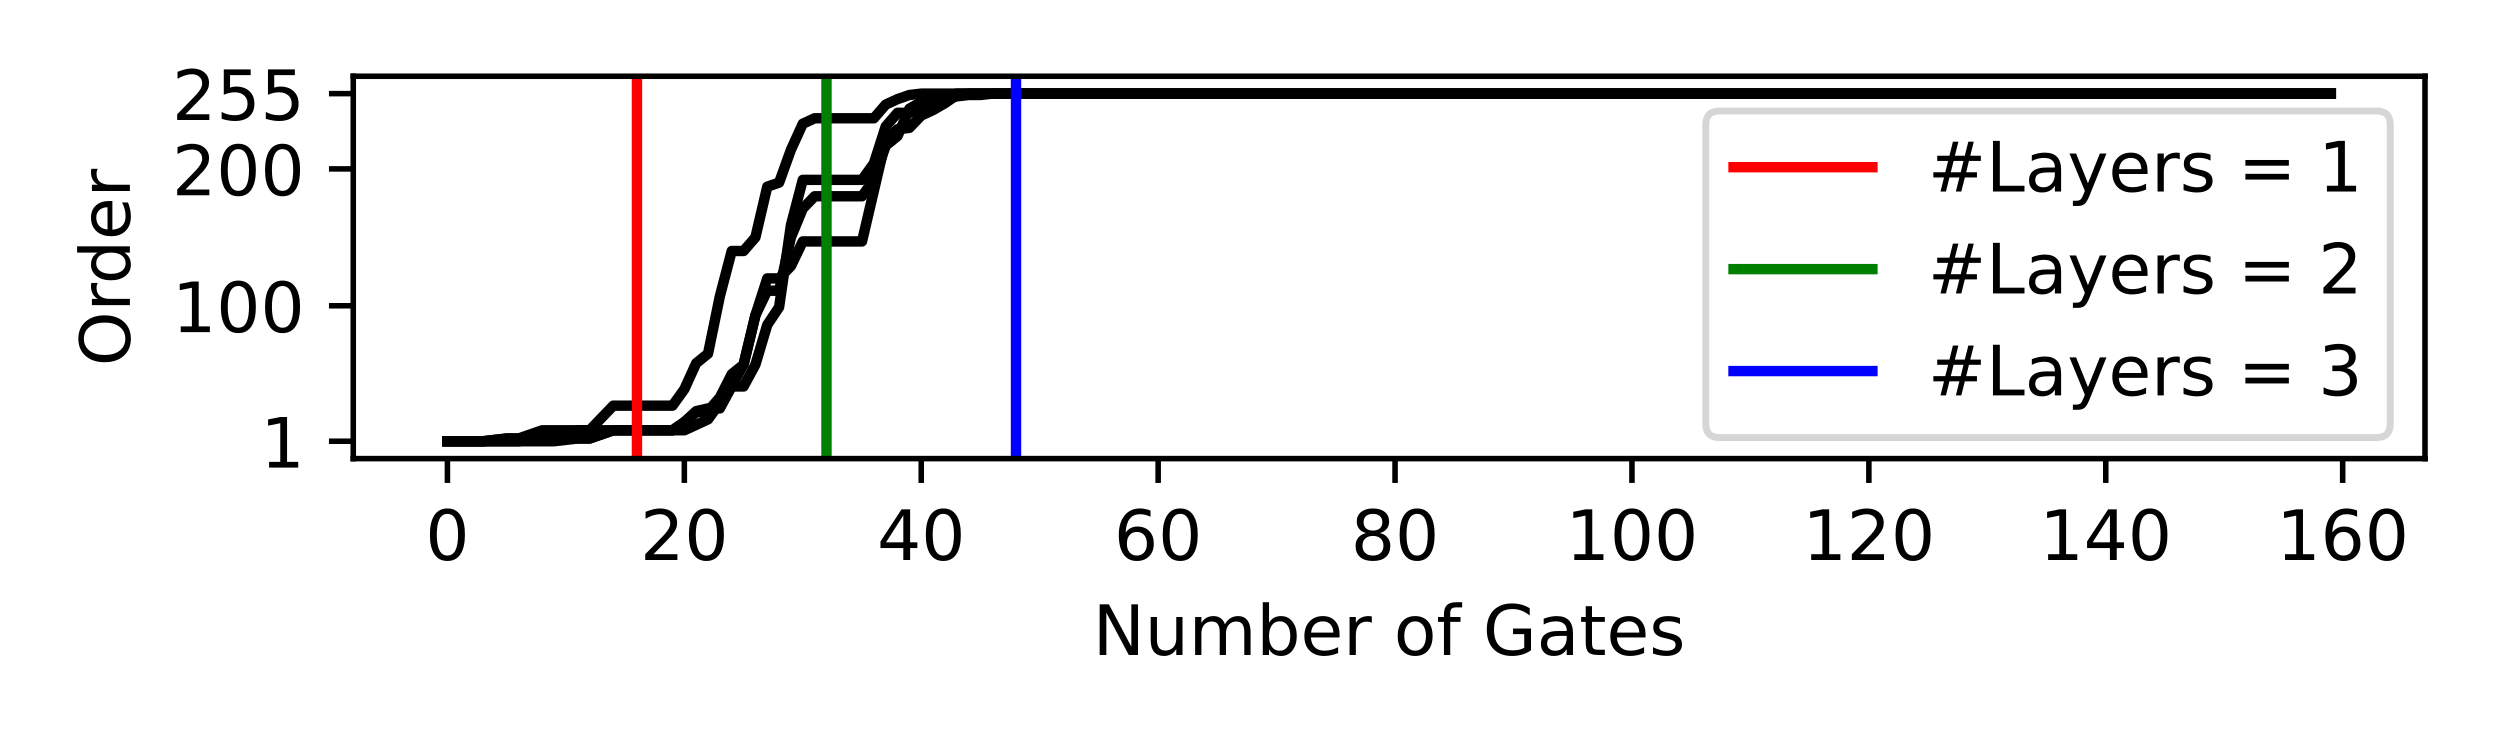
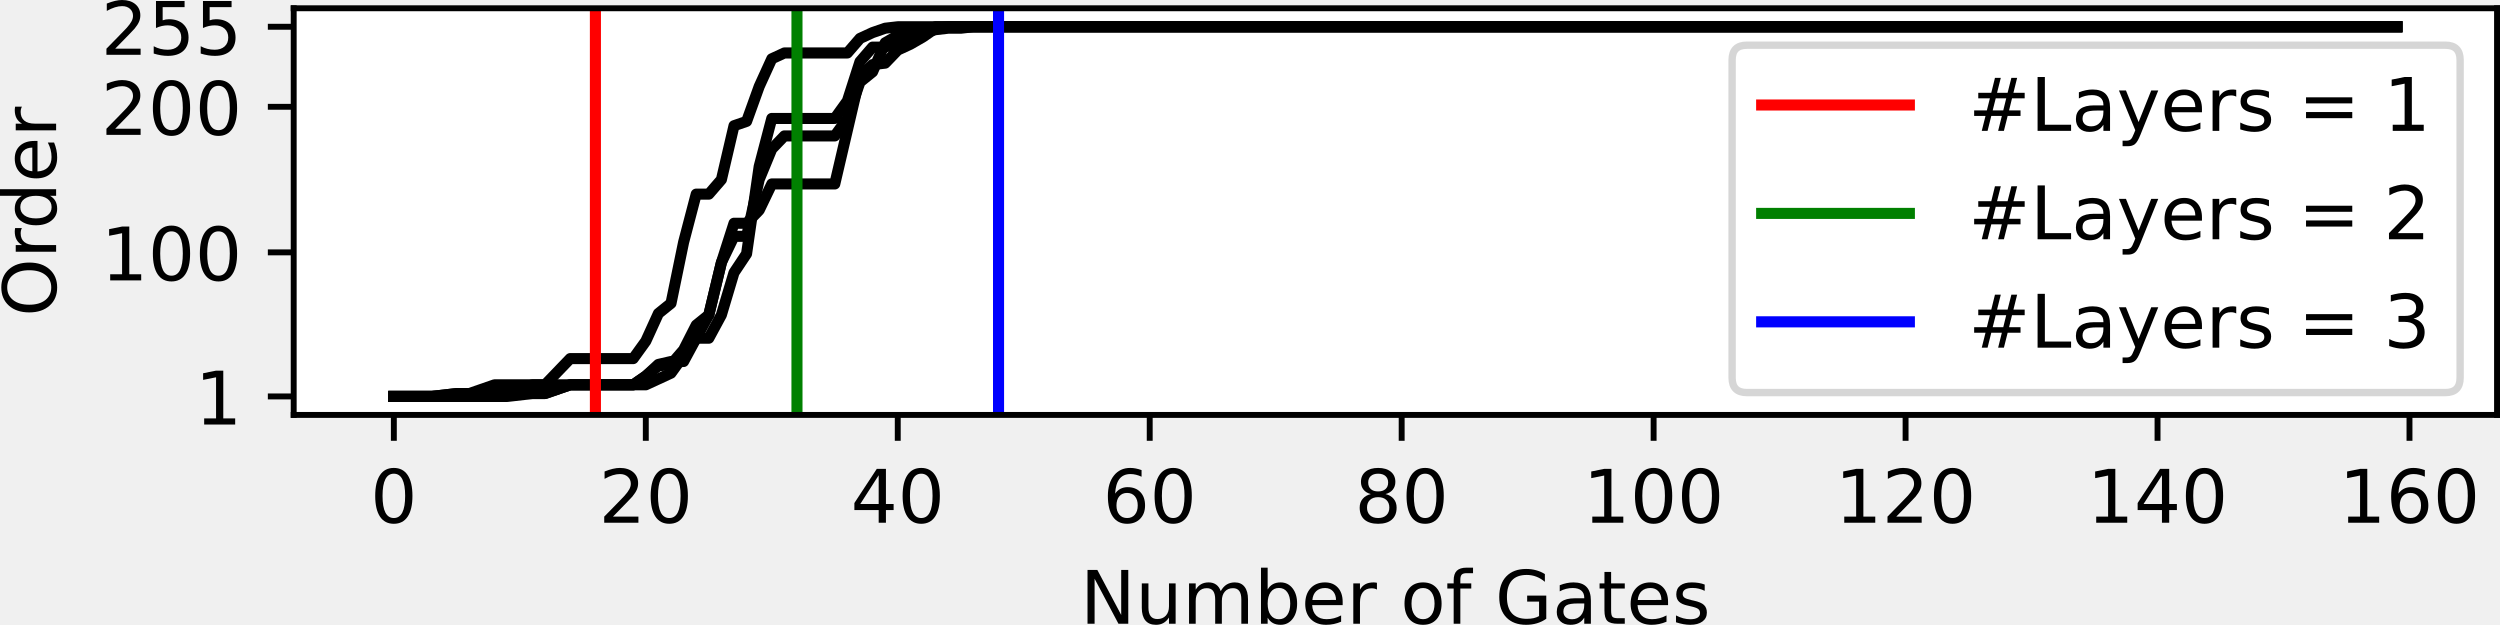
- <svg xmlns="http://www.w3.org/2000/svg" xmlns:xlink="http://www.w3.org/1999/xlink" width="360pt" height="108pt" viewBox="0 0 360 108" version="1.1">
-   <defs>
-     <style type="text/css">*{stroke-linejoin: round; stroke-linecap: butt}</style>
+ <svg xmlns="http://www.w3.org/2000/svg" xmlns:xlink="http://www.w3.org/1999/xlink" width="338.496pt" height="84.599pt" viewBox="0 0 338.496 84.599" version="1.1" id="svg109">
+   <defs id="defs1">
+     <style type="text/css" id="style1">*{stroke-linejoin: round; stroke-linecap: butt}</style>
  </defs>
-   <g id="figure_1">
-     <g id="patch_1">
-       <path d="M 0 108  L 360 108  L 360 0  L 0 0  z " style="fill: #ffffff" />
-     </g>
+   <g id="figure_1" transform="translate(-11.10437,-9.860071)">
    <g id="axes_1">
      <g id="patch_2">
-         <path d="M 50.87 66.04  L 349.2 66.04  L 349.2 10.98  L 50.87 10.98  z " style="fill: #ffffff" />
+         <path d="M 50.87,66.04 H 349.2 V 10.98 H 50.87 Z" style="fill:#ffffff" id="path2" />
      </g>
      <g id="matplotlib.axis_1">
        <g id="xtick_1">
          <g id="line2d_1">
-             <defs>
-               <path id="mb12a5ae33e" d="M 0 0  L 0 3.5  " style="stroke: #000000; stroke-width: 0.8" />
-             </defs>
-             <g>
-               <use xlink:href="#mb12a5ae33e" x="64.43" y="66.04" style="stroke: #000000; stroke-width: 0.8" />
+             <defs id="defs2">
+               <path id="mb12a5ae33e" d="M 0,0 V 3.5" style="stroke:#000000;stroke-width:0.8" />
+             </defs>
+             <g id="g2">
+               <use xlink:href="#mb12a5ae33e" x="64.43" y="66.04" style="stroke:#000000;stroke-width:0.8" id="use2" />
            </g>
          </g>
          <g id="text_1">
-             <g transform="translate(61.24921 80.63844) scale(0.1 -0.1)">
-               <defs>
-                 <path id="DejaVuSans-30" d="M 2034 4250  Q 1547 4250 1301 3770  Q 1056 3291 1056 2328  Q 1056 1369 1301 889  Q 1547 409 2034 409  Q 2525 409 2770 889  Q 3016 1369 3016 2328  Q 3016 3291 2770 3770  Q 2525 4250 2034 4250  z M 2034 4750  Q 2819 4750 3233 4129  Q 3647 3509 3647 2328  Q 3647 1150 3233 529  Q 2819 -91 2034 -91  Q 1250 -91 836 529  Q 422 1150 422 2328  Q 422 3509 836 4129  Q 1250 4750 2034 4750  z " transform="scale(0.015625)" />
-               </defs>
-               <use xlink:href="#DejaVuSans-30" />
+             <g transform="matrix(0.1,0,0,-0.1,61.24921,80.63844)" id="g3">
+               <defs id="defs3">
+                 <path id="DejaVuSans-30" d="m 2034,4250 q -487,0 -733,-480 -245,-479 -245,-1442 0,-959 245,-1439 246,-480 733,-480 491,0 736,480 246,480 246,1439 0,963 -246,1442 -245,480 -736,480 z m 0,500 q 785,0 1199,-621 414,-620 414,-1801 0,-1178 -414,-1799 -414,-620 -1199,-620 -784,0 -1198,620 -414,621 -414,1799 0,1181 414,1801 414,621 1198,621 z" transform="scale(0.015625)" />
+               </defs>
+               <use xlink:href="#DejaVuSans-30" id="use3" />
            </g>
          </g>
        </g>
        <g id="xtick_2">
          <g id="line2d_2">
-             <g>
-               <use xlink:href="#mb12a5ae33e" x="98.545" y="66.04" style="stroke: #000000; stroke-width: 0.8" />
+             <g id="g4">
+               <use xlink:href="#mb12a5ae33e" x="98.545" y="66.04" style="stroke:#000000;stroke-width:0.8" id="use4" />
            </g>
          </g>
          <g id="text_2">
-             <g transform="translate(92.18231 80.63844) scale(0.1 -0.1)">
-               <defs>
-                 <path id="DejaVuSans-32" d="M 1228 531  L 3431 531  L 3431 0  L 469 0  L 469 531  Q 828 903 1448 1529  Q 2069 2156 2228 2338  Q 2531 2678 2651 2914  Q 2772 3150 2772 3378  Q 2772 3750 2511 3984  Q 2250 4219 1831 4219  Q 1534 4219 1204 4116  Q 875 4013 500 3803  L 500 4441  Q 881 4594 1212 4672  Q 1544 4750 1819 4750  Q 2544 4750 2975 4387  Q 3406 4025 3406 3419  Q 3406 3131 3298 2873  Q 3191 2616 2906 2266  Q 2828 2175 2409 1742  Q 1991 1309 1228 531  z " transform="scale(0.015625)" />
-               </defs>
-               <use xlink:href="#DejaVuSans-32" />
-               <use xlink:href="#DejaVuSans-30" x="63.623" />
+             <g transform="matrix(0.1,0,0,-0.1,92.18231,80.63844)" id="g6">
+               <defs id="defs4">
+                 <path id="DejaVuSans-32" d="M 1228,531 H 3431 V 0 H 469 v 531 q 359,372 979,998 621,627 780,809 303,340 423,576 121,236 121,464 0,372 -261,606 -261,235 -680,235 -297,0 -627,-103 -329,-103 -704,-313 v 638 q 381,153 712,231 332,78 607,78 725,0 1156,-363 431,-362 431,-968 0,-288 -108,-546 -107,-257 -392,-607 -78,-91 -497,-524 Q 1991,1309 1228,531 Z" transform="scale(0.015625)" />
+               </defs>
+               <use xlink:href="#DejaVuSans-32" id="use5" />
+               <use xlink:href="#DejaVuSans-30" x="63.623" id="use6" />
            </g>
          </g>
        </g>
        <g id="xtick_3">
          <g id="line2d_3">
-             <g>
-               <use xlink:href="#mb12a5ae33e" x="132.659" y="66.04" style="stroke: #000000; stroke-width: 0.8" />
+             <g id="g7">
+               <use xlink:href="#mb12a5ae33e" x="132.659" y="66.04" style="stroke:#000000;stroke-width:0.8" id="use7" />
            </g>
          </g>
          <g id="text_3">
-             <g transform="translate(126.2967 80.63844) scale(0.1 -0.1)">
-               <defs>
-                 <path id="DejaVuSans-34" d="M 2419 4116  L 825 1625  L 2419 1625  L 2419 4116  z M 2253 4666  L 3047 4666  L 3047 1625  L 3713 1625  L 3713 1100  L 3047 1100  L 3047 0  L 2419 0  L 2419 1100  L 313 1100  L 313 1709  L 2253 4666  z " transform="scale(0.015625)" />
-               </defs>
-               <use xlink:href="#DejaVuSans-34" />
-               <use xlink:href="#DejaVuSans-30" x="63.623" />
+             <g transform="matrix(0.1,0,0,-0.1,126.2967,80.63844)" id="g9">
+               <defs id="defs7">
+                 <path id="DejaVuSans-34" d="M 2419,4116 825,1625 h 1594 z m -166,550 h 794 V 1625 h 666 V 1100 H 3047 V 0 H 2419 V 1100 H 313 v 609 z" transform="scale(0.015625)" />
+               </defs>
+               <use xlink:href="#DejaVuSans-34" id="use8" />
+               <use xlink:href="#DejaVuSans-30" x="63.623" id="use9" />
            </g>
          </g>
        </g>
        <g id="xtick_4">
          <g id="line2d_4">
-             <g>
-               <use xlink:href="#mb12a5ae33e" x="166.774" y="66.04" style="stroke: #000000; stroke-width: 0.8" />
+             <g id="g10">
+               <use xlink:href="#mb12a5ae33e" x="166.774" y="66.04" style="stroke:#000000;stroke-width:0.8" id="use10" />
            </g>
          </g>
          <g id="text_4">
-             <g transform="translate(160.411 80.63844) scale(0.1 -0.1)">
-               <defs>
-                 <path id="DejaVuSans-36" d="M 2113 2584  Q 1688 2584 1439 2293  Q 1191 2003 1191 1497  Q 1191 994 1439 701  Q 1688 409 2113 409  Q 2538 409 2786 701  Q 3034 994 3034 1497  Q 3034 2003 2786 2293  Q 2538 2584 2113 2584  z M 3366 4563  L 3366 3988  Q 3128 4100 2886 4159  Q 2644 4219 2406 4219  Q 1781 4219 1451 3797  Q 1122 3375 1075 2522  Q 1259 2794 1537 2939  Q 1816 3084 2150 3084  Q 2853 3084 3261 2657  Q 3669 2231 3669 1497  Q 3669 778 3244 343  Q 2819 -91 2113 -91  Q 1303 -91 875 529  Q 447 1150 447 2328  Q 447 3434 972 4092  Q 1497 4750 2381 4750  Q 2619 4750 2861 4703  Q 3103 4656 3366 4563  z " transform="scale(0.015625)" />
-               </defs>
-               <use xlink:href="#DejaVuSans-36" />
-               <use xlink:href="#DejaVuSans-30" x="63.623" />
+             <g transform="matrix(0.1,0,0,-0.1,160.411,80.63844)" id="g12">
+               <defs id="defs10">
+                 <path id="DejaVuSans-36" d="m 2113,2584 q -425,0 -674,-291 -248,-290 -248,-796 0,-503 248,-796 249,-292 674,-292 425,0 673,292 248,293 248,796 0,506 -248,796 -248,291 -673,291 z m 1253,1979 v -575 q -238,112 -480,171 -242,60 -480,60 -625,0 -955,-422 -329,-422 -376,-1275 184,272 462,417 279,145 613,145 703,0 1111,-427 408,-426 408,-1160 0,-719 -425,-1154 -425,-434 -1131,-434 -810,0 -1238,620 -428,621 -428,1799 0,1106 525,1764 525,658 1409,658 238,0 480,-47 242,-47 505,-140 z" transform="scale(0.015625)" />
+               </defs>
+               <use xlink:href="#DejaVuSans-36" id="use11" />
+               <use xlink:href="#DejaVuSans-30" x="63.623" id="use12" />
            </g>
          </g>
        </g>
        <g id="xtick_5">
          <g id="line2d_5">
-             <g>
-               <use xlink:href="#mb12a5ae33e" x="200.888" y="66.04" style="stroke: #000000; stroke-width: 0.8" />
+             <g id="g13">
+               <use xlink:href="#mb12a5ae33e" x="200.888" y="66.04" style="stroke:#000000;stroke-width:0.8" id="use13" />
            </g>
          </g>
          <g id="text_5">
-             <g transform="translate(194.5254 80.63844) scale(0.1 -0.1)">
-               <defs>
-                 <path id="DejaVuSans-38" d="M 2034 2216  Q 1584 2216 1326 1975  Q 1069 1734 1069 1313  Q 1069 891 1326 650  Q 1584 409 2034 409  Q 2484 409 2743 651  Q 3003 894 3003 1313  Q 3003 1734 2745 1975  Q 2488 2216 2034 2216  z M 1403 2484  Q 997 2584 770 2862  Q 544 3141 544 3541  Q 544 4100 942 4425  Q 1341 4750 2034 4750  Q 2731 4750 3128 4425  Q 3525 4100 3525 3541  Q 3525 3141 3298 2862  Q 3072 2584 2669 2484  Q 3125 2378 3379 2068  Q 3634 1759 3634 1313  Q 3634 634 3220 271  Q 2806 -91 2034 -91  Q 1263 -91 848 271  Q 434 634 434 1313  Q 434 1759 690 2068  Q 947 2378 1403 2484  z M 1172 3481  Q 1172 3119 1398 2916  Q 1625 2713 2034 2713  Q 2441 2713 2670 2916  Q 2900 3119 2900 3481  Q 2900 3844 2670 4047  Q 2441 4250 2034 4250  Q 1625 4250 1398 4047  Q 1172 3844 1172 3481  z " transform="scale(0.015625)" />
-               </defs>
-               <use xlink:href="#DejaVuSans-38" />
-               <use xlink:href="#DejaVuSans-30" x="63.623" />
+             <g transform="matrix(0.1,0,0,-0.1,194.5254,80.63844)" id="g15">
+               <defs id="defs13">
+                 <path id="DejaVuSans-38" d="m 2034,2216 q -450,0 -708,-241 -257,-241 -257,-662 0,-422 257,-663 258,-241 708,-241 450,0 709,242 260,243 260,662 0,421 -258,662 -257,241 -711,241 z m -631,268 q -406,100 -633,378 -226,279 -226,679 0,559 398,884 399,325 1092,325 697,0 1094,-325 397,-325 397,-884 0,-400 -227,-679 -226,-278 -629,-378 456,-106 710,-416 255,-309 255,-755 Q 3634,634 3220,271 2806,-91 2034,-91 1263,-91 848,271 434,634 434,1313 q 0,446 256,755 257,310 713,416 z m -231,997 q 0,-362 226,-565 227,-203 636,-203 407,0 636,203 230,203 230,565 0,363 -230,566 -229,203 -636,203 -409,0 -636,-203 -226,-203 -226,-566 z" transform="scale(0.015625)" />
+               </defs>
+               <use xlink:href="#DejaVuSans-38" id="use14" />
+               <use xlink:href="#DejaVuSans-30" x="63.623" id="use15" />
            </g>
          </g>
        </g>
        <g id="xtick_6">
          <g id="line2d_6">
-             <g>
-               <use xlink:href="#mb12a5ae33e" x="235.002" y="66.04" style="stroke: #000000; stroke-width: 0.8" />
+             <g id="g16">
+               <use xlink:href="#mb12a5ae33e" x="235.002" y="66.04" style="stroke:#000000;stroke-width:0.8" id="use16" />
            </g>
          </g>
          <g id="text_6">
-             <g transform="translate(225.4585 80.63844) scale(0.1 -0.1)">
-               <defs>
-                 <path id="DejaVuSans-31" d="M 794 531  L 1825 531  L 1825 4091  L 703 3866  L 703 4441  L 1819 4666  L 2450 4666  L 2450 531  L 3481 531  L 3481 0  L 794 0  L 794 531  z " transform="scale(0.015625)" />
-               </defs>
-               <use xlink:href="#DejaVuSans-31" />
-               <use xlink:href="#DejaVuSans-30" x="63.623" />
-               <use xlink:href="#DejaVuSans-30" x="127.246" />
+             <g transform="matrix(0.1,0,0,-0.1,225.4585,80.63844)" id="g19">
+               <defs id="defs16">
+                 <path id="DejaVuSans-31" d="M 794,531 H 1825 V 4091 L 703,3866 v 575 l 1116,225 h 631 V 531 H 3481 V 0 H 794 Z" transform="scale(0.015625)" />
+               </defs>
+               <use xlink:href="#DejaVuSans-31" id="use17" />
+               <use xlink:href="#DejaVuSans-30" x="63.623" id="use18" />
+               <use xlink:href="#DejaVuSans-30" x="127.246" id="use19" />
            </g>
          </g>
        </g>
        <g id="xtick_7">
          <g id="line2d_7">
-             <g>
-               <use xlink:href="#mb12a5ae33e" x="269.117" y="66.04" style="stroke: #000000; stroke-width: 0.8" />
+             <g id="g20">
+               <use xlink:href="#mb12a5ae33e" x="269.117" y="66.04" style="stroke:#000000;stroke-width:0.8" id="use20" />
            </g>
          </g>
          <g id="text_7">
-             <g transform="translate(259.5728 80.63844) scale(0.1 -0.1)">
-               <use xlink:href="#DejaVuSans-31" />
-               <use xlink:href="#DejaVuSans-32" x="63.623" />
-               <use xlink:href="#DejaVuSans-30" x="127.246" />
+             <g transform="matrix(0.1,0,0,-0.1,259.5728,80.63844)" id="g23">
+               <use xlink:href="#DejaVuSans-31" id="use21" />
+               <use xlink:href="#DejaVuSans-32" x="63.623" id="use22" />
+               <use xlink:href="#DejaVuSans-30" x="127.246" id="use23" />
            </g>
          </g>
        </g>
        <g id="xtick_8">
          <g id="line2d_8">
-             <g>
-               <use xlink:href="#mb12a5ae33e" x="303.231" y="66.04" style="stroke: #000000; stroke-width: 0.8" />
+             <g id="g24">
+               <use xlink:href="#mb12a5ae33e" x="303.231" y="66.04" style="stroke:#000000;stroke-width:0.8" id="use24" />
            </g>
          </g>
          <g id="text_8">
-             <g transform="translate(293.6872 80.63844) scale(0.1 -0.1)">
-               <use xlink:href="#DejaVuSans-31" />
-               <use xlink:href="#DejaVuSans-34" x="63.623" />
-               <use xlink:href="#DejaVuSans-30" x="127.246" />
+             <g transform="matrix(0.1,0,0,-0.1,293.6872,80.63844)" id="g27">
+               <use xlink:href="#DejaVuSans-31" id="use25" />
+               <use xlink:href="#DejaVuSans-34" x="63.623" id="use26" />
+               <use xlink:href="#DejaVuSans-30" x="127.246" id="use27" />
            </g>
          </g>
        </g>
        <g id="xtick_9">
          <g id="line2d_9">
-             <g>
-               <use xlink:href="#mb12a5ae33e" x="337.345" y="66.04" style="stroke: #000000; stroke-width: 0.8" />
+             <g id="g28">
+               <use xlink:href="#mb12a5ae33e" x="337.345" y="66.04" style="stroke:#000000;stroke-width:0.8" id="use28" />
            </g>
          </g>
          <g id="text_9">
-             <g transform="translate(327.8015 80.63844) scale(0.1 -0.1)">
-               <use xlink:href="#DejaVuSans-31" />
-               <use xlink:href="#DejaVuSans-36" x="63.623" />
-               <use xlink:href="#DejaVuSans-30" x="127.246" />
+             <g transform="matrix(0.1,0,0,-0.1,327.8015,80.63844)" id="g31">
+               <use xlink:href="#DejaVuSans-31" id="use29" />
+               <use xlink:href="#DejaVuSans-36" x="63.623" id="use30" />
+               <use xlink:href="#DejaVuSans-30" x="127.246" id="use31" />
            </g>
          </g>
        </g>
        <g id="text_10">
-           <g transform="translate(157.3717 94.31656) scale(0.1 -0.1)">
-             <defs>
-               <path id="DejaVuSans-4e" d="M 628 4666  L 1478 4666  L 3547 763  L 3547 4666  L 4159 4666  L 4159 0  L 3309 0  L 1241 3903  L 1241 0  L 628 0  L 628 4666  z " transform="scale(0.015625)" />
-               <path id="DejaVuSans-75" d="M 544 1381  L 544 3500  L 1119 3500  L 1119 1403  Q 1119 906 1312 657  Q 1506 409 1894 409  Q 2359 409 2629 706  Q 2900 1003 2900 1516  L 2900 3500  L 3475 3500  L 3475 0  L 2900 0  L 2900 538  Q 2691 219 2414 64  Q 2138 -91 1772 -91  Q 1169 -91 856 284  Q 544 659 544 1381  z M 1991 3584  L 1991 3584  z " transform="scale(0.015625)" />
-               <path id="DejaVuSans-6d" d="M 3328 2828  Q 3544 3216 3844 3400  Q 4144 3584 4550 3584  Q 5097 3584 5394 3201  Q 5691 2819 5691 2113  L 5691 0  L 5113 0  L 5113 2094  Q 5113 2597 4934 2840  Q 4756 3084 4391 3084  Q 3944 3084 3684 2787  Q 3425 2491 3425 1978  L 3425 0  L 2847 0  L 2847 2094  Q 2847 2600 2669 2842  Q 2491 3084 2119 3084  Q 1678 3084 1418 2786  Q 1159 2488 1159 1978  L 1159 0  L 581 0  L 581 3500  L 1159 3500  L 1159 2956  Q 1356 3278 1631 3431  Q 1906 3584 2284 3584  Q 2666 3584 2933 3390  Q 3200 3197 3328 2828  z " transform="scale(0.015625)" />
-               <path id="DejaVuSans-62" d="M 3116 1747  Q 3116 2381 2855 2742  Q 2594 3103 2138 3103  Q 1681 3103 1420 2742  Q 1159 2381 1159 1747  Q 1159 1113 1420 752  Q 1681 391 2138 391  Q 2594 391 2855 752  Q 3116 1113 3116 1747  z M 1159 2969  Q 1341 3281 1617 3432  Q 1894 3584 2278 3584  Q 2916 3584 3314 3078  Q 3713 2572 3713 1747  Q 3713 922 3314 415  Q 2916 -91 2278 -91  Q 1894 -91 1617 61  Q 1341 213 1159 525  L 1159 0  L 581 0  L 581 4863  L 1159 4863  L 1159 2969  z " transform="scale(0.015625)" />
-               <path id="DejaVuSans-65" d="M 3597 1894  L 3597 1613  L 953 1613  Q 991 1019 1311 708  Q 1631 397 2203 397  Q 2534 397 2845 478  Q 3156 559 3463 722  L 3463 178  Q 3153 47 2828 -22  Q 2503 -91 2169 -91  Q 1331 -91 842 396  Q 353 884 353 1716  Q 353 2575 817 3079  Q 1281 3584 2069 3584  Q 2775 3584 3186 3129  Q 3597 2675 3597 1894  z M 3022 2063  Q 3016 2534 2758 2815  Q 2500 3097 2075 3097  Q 1594 3097 1305 2825  Q 1016 2553 972 2059  L 3022 2063  z " transform="scale(0.015625)" />
-               <path id="DejaVuSans-72" d="M 2631 2963  Q 2534 3019 2420 3045  Q 2306 3072 2169 3072  Q 1681 3072 1420 2755  Q 1159 2438 1159 1844  L 1159 0  L 581 0  L 581 3500  L 1159 3500  L 1159 2956  Q 1341 3275 1631 3429  Q 1922 3584 2338 3584  Q 2397 3584 2469 3576  Q 2541 3569 2628 3553  L 2631 2963  z " transform="scale(0.015625)" />
-               <path id="DejaVuSans-20" transform="scale(0.015625)" />
-               <path id="DejaVuSans-6f" d="M 1959 3097  Q 1497 3097 1228 2736  Q 959 2375 959 1747  Q 959 1119 1226 758  Q 1494 397 1959 397  Q 2419 397 2687 759  Q 2956 1122 2956 1747  Q 2956 2369 2687 2733  Q 2419 3097 1959 3097  z M 1959 3584  Q 2709 3584 3137 3096  Q 3566 2609 3566 1747  Q 3566 888 3137 398  Q 2709 -91 1959 -91  Q 1206 -91 779 398  Q 353 888 353 1747  Q 353 2609 779 3096  Q 1206 3584 1959 3584  z " transform="scale(0.015625)" />
-               <path id="DejaVuSans-66" d="M 2375 4863  L 2375 4384  L 1825 4384  Q 1516 4384 1395 4259  Q 1275 4134 1275 3809  L 1275 3500  L 2222 3500  L 2222 3053  L 1275 3053  L 1275 0  L 697 0  L 697 3053  L 147 3053  L 147 3500  L 697 3500  L 697 3744  Q 697 4328 969 4595  Q 1241 4863 1831 4863  L 2375 4863  z " transform="scale(0.015625)" />
-               <path id="DejaVuSans-47" d="M 3809 666  L 3809 1919  L 2778 1919  L 2778 2438  L 4434 2438  L 4434 434  Q 4069 175 3628 42  Q 3188 -91 2688 -91  Q 1594 -91 976 548  Q 359 1188 359 2328  Q 359 3472 976 4111  Q 1594 4750 2688 4750  Q 3144 4750 3555 4637  Q 3966 4525 4313 4306  L 4313 3634  Q 3963 3931 3569 4081  Q 3175 4231 2741 4231  Q 1884 4231 1454 3753  Q 1025 3275 1025 2328  Q 1025 1384 1454 906  Q 1884 428 2741 428  Q 3075 428 3337 486  Q 3600 544 3809 666  z " transform="scale(0.015625)" />
-               <path id="DejaVuSans-61" d="M 2194 1759  Q 1497 1759 1228 1600  Q 959 1441 959 1056  Q 959 750 1161 570  Q 1363 391 1709 391  Q 2188 391 2477 730  Q 2766 1069 2766 1631  L 2766 1759  L 2194 1759  z M 3341 1997  L 3341 0  L 2766 0  L 2766 531  Q 2569 213 2275 61  Q 1981 -91 1556 -91  Q 1019 -91 701 211  Q 384 513 384 1019  Q 384 1609 779 1909  Q 1175 2209 1959 2209  L 2766 2209  L 2766 2266  Q 2766 2663 2505 2880  Q 2244 3097 1772 3097  Q 1472 3097 1187 3025  Q 903 2953 641 2809  L 641 3341  Q 956 3463 1253 3523  Q 1550 3584 1831 3584  Q 2591 3584 2966 3190  Q 3341 2797 3341 1997  z " transform="scale(0.015625)" />
-               <path id="DejaVuSans-74" d="M 1172 4494  L 1172 3500  L 2356 3500  L 2356 3053  L 1172 3053  L 1172 1153  Q 1172 725 1289 603  Q 1406 481 1766 481  L 2356 481  L 2356 0  L 1766 0  Q 1100 0 847 248  Q 594 497 594 1153  L 594 3053  L 172 3053  L 172 3500  L 594 3500  L 594 4494  L 1172 4494  z " transform="scale(0.015625)" />
-               <path id="DejaVuSans-73" d="M 2834 3397  L 2834 2853  Q 2591 2978 2328 3040  Q 2066 3103 1784 3103  Q 1356 3103 1142 2972  Q 928 2841 928 2578  Q 928 2378 1081 2264  Q 1234 2150 1697 2047  L 1894 2003  Q 2506 1872 2764 1633  Q 3022 1394 3022 966  Q 3022 478 2636 193  Q 2250 -91 1575 -91  Q 1294 -91 989 -36  Q 684 19 347 128  L 347 722  Q 666 556 975 473  Q 1284 391 1588 391  Q 1994 391 2212 530  Q 2431 669 2431 922  Q 2431 1156 2273 1281  Q 2116 1406 1581 1522  L 1381 1569  Q 847 1681 609 1914  Q 372 2147 372 2553  Q 372 3047 722 3315  Q 1072 3584 1716 3584  Q 2034 3584 2315 3537  Q 2597 3491 2834 3397  z " transform="scale(0.015625)" />
-             </defs>
-             <use xlink:href="#DejaVuSans-4e" />
-             <use xlink:href="#DejaVuSans-75" x="74.805" />
-             <use xlink:href="#DejaVuSans-6d" x="138.184" />
-             <use xlink:href="#DejaVuSans-62" x="235.596" />
-             <use xlink:href="#DejaVuSans-65" x="299.072" />
-             <use xlink:href="#DejaVuSans-72" x="360.596" />
-             <use xlink:href="#DejaVuSans-20" x="401.709" />
-             <use xlink:href="#DejaVuSans-6f" x="433.496" />
-             <use xlink:href="#DejaVuSans-66" x="494.678" />
-             <use xlink:href="#DejaVuSans-20" x="529.883" />
-             <use xlink:href="#DejaVuSans-47" x="561.67" />
-             <use xlink:href="#DejaVuSans-61" x="639.16" />
-             <use xlink:href="#DejaVuSans-74" x="700.439" />
-             <use xlink:href="#DejaVuSans-65" x="739.648" />
-             <use xlink:href="#DejaVuSans-73" x="801.172" />
+           <g transform="matrix(0.1,0,0,-0.1,157.3717,94.31656)" id="g46">
+             <defs id="defs31">
+               <path id="DejaVuSans-4e" d="m 628,4666 h 850 L 3547,763 v 3903 h 612 V 0 H 3309 L 1241,3903 V 0 H 628 Z" transform="scale(0.015625)" />
+               <path id="DejaVuSans-75" d="m 544,1381 v 2119 h 575 V 1403 q 0,-497 193,-746 194,-248 582,-248 465,0 735,297 271,297 271,810 v 1984 h 575 V 0 H 2900 V 538 Q 2691,219 2414,64 2138,-91 1772,-91 1169,-91 856,284 544,659 544,1381 Z m 1447,2203 z" transform="scale(0.015625)" />
+               <path id="DejaVuSans-6d" d="m 3328,2828 q 216,388 516,572 300,184 706,184 547,0 844,-383 297,-382 297,-1088 V 0 h -578 v 2094 q 0,503 -179,746 -178,244 -543,244 -447,0 -707,-297 -259,-296 -259,-809 V 0 h -578 v 2094 q 0,506 -178,748 -178,242 -550,242 -441,0 -701,-298 -259,-298 -259,-808 V 0 H 581 v 3500 h 578 v -544 q 197,322 472,475 275,153 653,153 382,0 649,-194 267,-193 395,-562 z" transform="scale(0.015625)" />
+               <path id="DejaVuSans-62" d="m 3116,1747 q 0,634 -261,995 -261,361 -717,361 -457,0 -718,-361 -261,-361 -261,-995 0,-634 261,-995 261,-361 718,-361 456,0 717,361 261,361 261,995 z M 1159,2969 q 182,312 458,463 277,152 661,152 638,0 1036,-506 399,-506 399,-1331 Q 3713,922 3314,415 2916,-91 2278,-91 1894,-91 1617,61 1341,213 1159,525 V 0 H 581 v 4863 h 578 z" transform="scale(0.015625)" />
+               <path id="DejaVuSans-65" d="M 3597,1894 V 1613 H 953 q 38,-594 358,-905 320,-311 892,-311 331,0 642,81 311,81 618,244 V 178 Q 3153,47 2828,-22 2503,-91 2169,-91 1331,-91 842,396 353,884 353,1716 q 0,859 464,1363 464,505 1252,505 706,0 1117,-455 411,-454 411,-1235 z m -575,169 q -6,471 -264,752 -258,282 -683,282 -481,0 -770,-272 -289,-272 -333,-766 z" transform="scale(0.015625)" />
+               <path id="DejaVuSans-72" d="m 2631,2963 q -97,56 -211,82 -114,27 -251,27 -488,0 -749,-317 -261,-317 -261,-911 V 0 H 581 v 3500 h 578 v -544 q 182,319 472,473 291,155 707,155 59,0 131,-8 72,-7 159,-23 z" transform="scale(0.015625)" />
+               <path id="DejaVuSans-20" transform="scale(0.015625)" d="" />
+               <path id="DejaVuSans-6f" d="m 1959,3097 q -462,0 -731,-361 -269,-361 -269,-989 0,-628 267,-989 268,-361 733,-361 460,0 728,362 269,363 269,988 0,622 -269,986 -268,364 -728,364 z m 0,487 q 750,0 1178,-488 429,-487 429,-1349 Q 3566,888 3137,398 2709,-91 1959,-91 1206,-91 779,398 353,888 353,1747 q 0,862 426,1349 427,488 1180,488 z" transform="scale(0.015625)" />
+               <path id="DejaVuSans-66" d="m 2375,4863 v -479 h -550 q -309,0 -430,-125 -120,-125 -120,-450 v -309 h 947 V 3053 H 1275 V 0 H 697 V 3053 H 147 v 447 h 550 v 244 q 0,584 272,851 272,268 862,268 z" transform="scale(0.015625)" />
+               <path id="DejaVuSans-47" d="M 3809,666 V 1919 H 2778 v 519 H 4434 V 434 Q 4069,175 3628,42 3188,-91 2688,-91 1594,-91 976,548 359,1188 359,2328 q 0,1144 617,1783 618,639 1712,639 456,0 867,-113 411,-112 758,-331 v -672 q -350,297 -744,447 -394,150 -828,150 -857,0 -1287,-478 -429,-478 -429,-1425 0,-944 429,-1422 430,-478 1287,-478 334,0 596,58 263,58 472,180 z" transform="scale(0.015625)" />
+               <path id="DejaVuSans-61" d="m 2194,1759 q -697,0 -966,-159 -269,-159 -269,-544 0,-306 202,-486 202,-179 548,-179 479,0 768,339 289,339 289,901 v 128 z m 1147,238 V 0 H 2766 V 531 Q 2569,213 2275,61 1981,-91 1556,-91 q -537,0 -855,302 -317,302 -317,808 0,590 395,890 396,300 1180,300 h 807 v 57 q 0,397 -261,614 -261,217 -733,217 -300,0 -585,-72 -284,-72 -546,-216 v 532 q 315,122 612,182 297,61 578,61 760,0 1135,-394 375,-393 375,-1193 z" transform="scale(0.015625)" />
+               <path id="DejaVuSans-74" d="M 1172,4494 V 3500 H 2356 V 3053 H 1172 V 1153 q 0,-428 117,-550 117,-122 477,-122 h 590 V 0 H 1766 Q 1100,0 847,248 594,497 594,1153 V 3053 H 172 v 447 h 422 v 994 z" transform="scale(0.015625)" />
+               <path id="DejaVuSans-73" d="m 2834,3397 v -544 q -243,125 -506,187 -262,63 -544,63 -428,0 -642,-131 -214,-131 -214,-394 0,-200 153,-314 153,-114 616,-217 l 197,-44 q 612,-131 870,-370 258,-239 258,-667 0,-488 -386,-773 Q 2250,-91 1575,-91 1294,-91 989,-36 684,19 347,128 v 594 q 319,-166 628,-249 309,-82 613,-82 406,0 624,139 219,139 219,392 0,234 -158,359 -157,125 -692,241 l -200,47 q -534,112 -772,345 -237,233 -237,639 0,494 350,762 350,269 994,269 318,0 599,-47 282,-46 519,-140 z" transform="scale(0.015625)" />
+             </defs>
+             <use xlink:href="#DejaVuSans-4e" id="use32" />
+             <use xlink:href="#DejaVuSans-75" x="74.805" id="use33" />
+             <use xlink:href="#DejaVuSans-6d" x="138.184" id="use34" />
+             <use xlink:href="#DejaVuSans-62" x="235.596" id="use35" />
+             <use xlink:href="#DejaVuSans-65" x="299.072" id="use36" />
+             <use xlink:href="#DejaVuSans-72" x="360.596" id="use37" />
+             <use xlink:href="#DejaVuSans-20" x="401.709" id="use38" />
+             <use xlink:href="#DejaVuSans-6f" x="433.496" id="use39" />
+             <use xlink:href="#DejaVuSans-66" x="494.678" id="use40" />
+             <use xlink:href="#DejaVuSans-20" x="529.883" id="use41" />
+             <use xlink:href="#DejaVuSans-47" x="561.67" id="use42" />
+             <use xlink:href="#DejaVuSans-61" x="639.16" id="use43" />
+             <use xlink:href="#DejaVuSans-74" x="700.439" id="use44" />
+             <use xlink:href="#DejaVuSans-65" x="739.648" id="use45" />
+             <use xlink:href="#DejaVuSans-73" x="801.172" id="use46" />
          </g>
        </g>
      </g>
      <g id="matplotlib.axis_2">
        <g id="ytick_1">
          <g id="line2d_10">
-             <defs>
-               <path id="mde000178d6" d="M 0 0  L -3.5 0  " style="stroke: #000000; stroke-width: 0.8" />
-             </defs>
-             <g>
-               <use xlink:href="#mde000178d6" x="50.87" y="63.537" style="stroke: #000000; stroke-width: 0.8" />
+             <defs id="defs46">
+               <path id="mde000178d6" d="M 0,0 H -3.5" style="stroke:#000000;stroke-width:0.8" />
+             </defs>
+             <g id="g47">
+               <use xlink:href="#mde000178d6" x="50.87" y="63.537" style="stroke:#000000;stroke-width:0.8" id="use47" />
            </g>
          </g>
          <g id="text_11">
-             <g transform="translate(37.5075 67.33649) scale(0.1 -0.1)">
-               <use xlink:href="#DejaVuSans-31" />
+             <g transform="matrix(0.1,0,0,-0.1,37.5075,67.33649)" id="g48">
+               <use xlink:href="#DejaVuSans-31" id="use48" />
            </g>
          </g>
        </g>
        <g id="ytick_2">
          <g id="line2d_11">
-             <g>
-               <use xlink:href="#mde000178d6" x="50.87" y="44.028" style="stroke: #000000; stroke-width: 0.8" />
+             <g id="g49">
+               <use xlink:href="#mde000178d6" x="50.87" y="44.028" style="stroke:#000000;stroke-width:0.8" id="use49" />
            </g>
          </g>
          <g id="text_12">
-             <g transform="translate(24.7825 47.82704) scale(0.1 -0.1)">
-               <use xlink:href="#DejaVuSans-31" />
-               <use xlink:href="#DejaVuSans-30" x="63.623" />
-               <use xlink:href="#DejaVuSans-30" x="127.246" />
+             <g transform="matrix(0.1,0,0,-0.1,24.7825,47.82704)" id="g52">
+               <use xlink:href="#DejaVuSans-31" id="use50" />
+               <use xlink:href="#DejaVuSans-30" x="63.623" id="use51" />
+               <use xlink:href="#DejaVuSans-30" x="127.246" id="use52" />
            </g>
          </g>
        </g>
        <g id="ytick_3">
          <g id="line2d_12">
-             <g>
-               <use xlink:href="#mde000178d6" x="50.87" y="24.321" style="stroke: #000000; stroke-width: 0.8" />
+             <g id="g53">
+               <use xlink:href="#mde000178d6" x="50.87" y="24.321" style="stroke:#000000;stroke-width:0.8" id="use53" />
            </g>
          </g>
          <g id="text_13">
-             <g transform="translate(24.7825 28.12053) scale(0.1 -0.1)">
-               <use xlink:href="#DejaVuSans-32" />
-               <use xlink:href="#DejaVuSans-30" x="63.623" />
-               <use xlink:href="#DejaVuSans-30" x="127.246" />
+             <g transform="matrix(0.1,0,0,-0.1,24.7825,28.12053)" id="g56">
+               <use xlink:href="#DejaVuSans-32" id="use54" />
+               <use xlink:href="#DejaVuSans-30" x="63.623" id="use55" />
+               <use xlink:href="#DejaVuSans-30" x="127.246" id="use56" />
            </g>
          </g>
        </g>
        <g id="ytick_4">
          <g id="line2d_13">
-             <g>
-               <use xlink:href="#mde000178d6" x="50.87" y="13.483" style="stroke: #000000; stroke-width: 0.8" />
+             <g id="g57">
+               <use xlink:href="#mde000178d6" x="50.87" y="13.483" style="stroke:#000000;stroke-width:0.8" id="use57" />
            </g>
          </g>
          <g id="text_14">
-             <g transform="translate(24.7825 17.28195) scale(0.1 -0.1)">
-               <defs>
-                 <path id="DejaVuSans-35" d="M 691 4666  L 3169 4666  L 3169 4134  L 1269 4134  L 1269 2991  Q 1406 3038 1543 3061  Q 1681 3084 1819 3084  Q 2600 3084 3056 2656  Q 3513 2228 3513 1497  Q 3513 744 3044 326  Q 2575 -91 1722 -91  Q 1428 -91 1123 -41  Q 819 9 494 109  L 494 744  Q 775 591 1075 516  Q 1375 441 1709 441  Q 2250 441 2565 725  Q 2881 1009 2881 1497  Q 2881 1984 2565 2268  Q 2250 2553 1709 2553  Q 1456 2553 1204 2497  Q 953 2441 691 2322  L 691 4666  z " transform="scale(0.015625)" />
-               </defs>
-               <use xlink:href="#DejaVuSans-32" />
-               <use xlink:href="#DejaVuSans-35" x="63.623" />
-               <use xlink:href="#DejaVuSans-35" x="127.246" />
+             <g transform="matrix(0.1,0,0,-0.1,24.7825,17.28195)" id="g60">
+               <defs id="defs57">
+                 <path id="DejaVuSans-35" d="M 691,4666 H 3169 V 4134 H 1269 V 2991 q 137,47 274,70 138,23 276,23 781,0 1237,-428 457,-428 457,-1159 Q 3513,744 3044,326 2575,-91 1722,-91 1428,-91 1123,-41 819,9 494,109 v 635 q 281,-153 581,-228 300,-75 634,-75 541,0 856,284 316,284 316,772 0,487 -316,771 -315,285 -856,285 -253,0 -505,-56 -251,-56 -513,-175 z" transform="scale(0.015625)" />
+               </defs>
+               <use xlink:href="#DejaVuSans-32" id="use58" />
+               <use xlink:href="#DejaVuSans-35" x="63.623" id="use59" />
+               <use xlink:href="#DejaVuSans-35" x="127.246" id="use60" />
            </g>
          </g>
        </g>
        <g id="text_15">
-           <g transform="translate(18.70281 52.72016) rotate(-90) scale(0.1 -0.1)">
-             <defs>
-               <path id="DejaVuSans-4f" d="M 2522 4238  Q 1834 4238 1429 3725  Q 1025 3213 1025 2328  Q 1025 1447 1429 934  Q 1834 422 2522 422  Q 3209 422 3611 934  Q 4013 1447 4013 2328  Q 4013 3213 3611 3725  Q 3209 4238 2522 4238  z M 2522 4750  Q 3503 4750 4090 4092  Q 4678 3434 4678 2328  Q 4678 1225 4090 567  Q 3503 -91 2522 -91  Q 1538 -91 948 565  Q 359 1222 359 2328  Q 359 3434 948 4092  Q 1538 4750 2522 4750  z " transform="scale(0.015625)" />
-               <path id="DejaVuSans-64" d="M 2906 2969  L 2906 4863  L 3481 4863  L 3481 0  L 2906 0  L 2906 525  Q 2725 213 2448 61  Q 2172 -91 1784 -91  Q 1150 -91 751 415  Q 353 922 353 1747  Q 353 2572 751 3078  Q 1150 3584 1784 3584  Q 2172 3584 2448 3432  Q 2725 3281 2906 2969  z M 947 1747  Q 947 1113 1208 752  Q 1469 391 1925 391  Q 2381 391 2643 752  Q 2906 1113 2906 1747  Q 2906 2381 2643 2742  Q 2381 3103 1925 3103  Q 1469 3103 1208 2742  Q 947 2381 947 1747  z " transform="scale(0.015625)" />
-             </defs>
-             <use xlink:href="#DejaVuSans-4f" />
-             <use xlink:href="#DejaVuSans-72" x="78.711" />
-             <use xlink:href="#DejaVuSans-64" x="118.074" />
-             <use xlink:href="#DejaVuSans-65" x="181.551" />
-             <use xlink:href="#DejaVuSans-72" x="243.074" />
+           <g transform="matrix(0,-0.1,-0.1,0,18.70281,52.72016)" id="g65">
+             <defs id="defs60">
+               <path id="DejaVuSans-4f" d="m 2522,4238 q -688,0 -1093,-513 -404,-512 -404,-1397 0,-881 404,-1394 405,-512 1093,-512 687,0 1089,512 402,513 402,1394 0,885 -402,1397 -402,513 -1089,513 z m 0,512 q 981,0 1568,-658 588,-658 588,-1764 0,-1103 -588,-1761 -587,-658 -1568,-658 -984,0 -1574,656 -589,657 -589,1763 0,1106 589,1764 590,658 1574,658 z" transform="scale(0.015625)" />
+               <path id="DejaVuSans-64" d="m 2906,2969 v 1894 h 575 V 0 H 2906 V 525 Q 2725,213 2448,61 2172,-91 1784,-91 1150,-91 751,415 353,922 353,1747 q 0,825 398,1331 399,506 1033,506 388,0 664,-152 277,-151 458,-463 z M 947,1747 q 0,-634 261,-995 261,-361 717,-361 456,0 718,361 263,361 263,995 0,634 -263,995 -262,361 -718,361 -456,0 -717,-361 -261,-361 -261,-995 z" transform="scale(0.015625)" />
+             </defs>
+             <use xlink:href="#DejaVuSans-4f" id="use61" />
+             <use xlink:href="#DejaVuSans-72" x="78.711" id="use62" />
+             <use xlink:href="#DejaVuSans-64" x="118.074" id="use63" />
+             <use xlink:href="#DejaVuSans-65" x="181.551" id="use64" />
+             <use xlink:href="#DejaVuSans-72" x="243.074" id="use65" />
          </g>
        </g>
      </g>
      <g id="line2d_14">
-         <path d="M 64.43 63.537  L 69.548 63.537  L 72.959 63.143  L 84.899 63.143  L 88.311 61.961  L 96.839 61.961  L 98.545 60.778  L 100.251 59.202  L 101.956 58.808  L 103.662 58.808  L 107.073 52.502  L 108.779 45.407  L 110.485 41.86  L 112.191 41.86  L 113.896 34.175  L 115.602 30.036  L 117.308 28.263  L 124.131 28.263  L 125.836 25.898  L 127.542 20.971  L 129.248 19.592  L 130.953 15.65  L 132.659 14.665  L 136.071 14.271  L 137.776 13.877  L 139.482 13.68  L 141.188 13.68  L 142.893 13.483  L 335.64 13.483  L 335.64 13.483  " clip-path="url(#p2bd000ff56)" style="fill: none; stroke: #000000; stroke-width: 1.5; stroke-linecap: square" />
+         <path d="m 64.43,63.537 h 5.117 l 3.411,-0.394 h 11.94 l 3.411,-1.182 h 8.529 l 1.706,-1.182 1.706,-1.577 1.706,-0.394 h 1.706 l 3.411,-6.306 1.706,-7.094 1.706,-3.547 h 1.706 l 1.706,-7.686 1.706,-4.138 1.706,-1.774 h 6.823 l 1.706,-2.365 1.706,-4.927 1.706,-1.379 1.706,-3.941 1.706,-0.985 3.411,-0.394 1.706,-0.394 1.706,-0.197 h 1.706 l 1.706,-0.197 h 192.746 v 0" clip-path="url(#p2bd000ff56)" style="fill:none;stroke:#000000;stroke-width:1.5;stroke-linecap:square" id="path65" />
      </g>
      <g id="line2d_15">
-         <path d="M 64.43 63.537  L 69.548 63.537  L 72.959 63.143  L 74.665 63.143  L 78.076 61.961  L 84.899 61.961  L 88.311 58.414  L 96.839 58.414  L 98.545 56.049  L 100.251 52.305  L 101.956 50.925  L 103.662 42.648  L 105.368 36.145  L 107.073 36.145  L 108.779 34.175  L 110.485 26.883  L 112.191 26.292  L 113.896 21.562  L 115.602 17.818  L 117.308 17.03  L 125.836 17.03  L 127.542 15.059  L 129.248 14.271  L 130.953 13.68  L 132.659 13.483  L 335.64 13.483  L 335.64 13.483  " clip-path="url(#p2bd000ff56)" style="fill: none; stroke: #000000; stroke-width: 1.5; stroke-linecap: square" />
+         <path d="m 64.43,63.537 h 5.117 l 3.411,-0.394 h 1.706 l 3.411,-1.182 h 6.823 L 88.311,58.414 h 8.529 l 1.706,-2.365 1.706,-3.744 1.706,-1.379 1.706,-8.277 1.706,-6.503 h 1.706 l 1.706,-1.971 1.706,-7.291 1.706,-0.591 1.706,-4.73 1.706,-3.744 1.706,-0.788 h 8.529 l 1.706,-1.971 1.706,-0.788 1.706,-0.591 1.706,-0.197 h 202.98 v 0" clip-path="url(#p2bd000ff56)" style="fill:none;stroke:#000000;stroke-width:1.5;stroke-linecap:square" id="path66" />
      </g>
      <g id="line2d_16">
-         <path d="M 64.43 63.537  L 74.665 63.537  L 78.076 63.143  L 79.782 63.143  L 83.193 61.961  L 96.839 61.961  L 98.545 60.778  L 100.251 59.399  L 101.956 59.202  L 103.662 57.231  L 105.368 53.881  L 107.073 52.502  L 108.779 45.407  L 110.485 40.087  L 112.191 40.087  L 113.896 38.313  L 115.602 34.766  L 124.131 34.766  L 127.542 20.183  L 129.248 18.606  L 130.953 18.409  L 132.659 16.636  L 134.365 15.848  L 136.071 14.862  L 137.776 13.68  L 139.482 13.483  L 335.64 13.483  L 335.64 13.483  " clip-path="url(#p2bd000ff56)" style="fill: none; stroke: #000000; stroke-width: 1.5; stroke-linecap: square" />
+         <path d="M 64.43,63.537 H 74.665 l 3.411,-0.394 h 1.706 l 3.411,-1.182 h 13.646 l 1.706,-1.182 1.706,-1.379 1.706,-0.197 1.706,-1.971 1.706,-3.35 1.706,-1.379 1.706,-7.094 1.706,-5.321 h 1.706 l 1.706,-1.774 1.706,-3.547 h 8.529 l 3.411,-14.583 1.706,-1.577 1.706,-0.197 1.706,-1.774 1.706,-0.788 1.706,-0.985 1.706,-1.182 1.706,-0.197 h 196.158 v 0" clip-path="url(#p2bd000ff56)" style="fill:none;stroke:#000000;stroke-width:1.5;stroke-linecap:square" id="path67" />
      </g>
      <g id="line2d_17">
-         <path d="M 64.43 63.537  L 79.782 63.537  L 83.193 63.143  L 84.899 63.143  L 88.311 61.961  L 98.545 61.961  L 101.956 60.384  L 105.368 55.655  L 107.073 55.655  L 108.779 52.502  L 110.485 46.787  L 112.191 44.225  L 113.896 32.401  L 115.602 25.898  L 124.131 25.898  L 125.836 23.533  L 127.542 18.212  L 129.248 16.242  L 130.953 16.242  L 132.659 15.65  L 134.365 15.453  L 136.071 14.271  L 137.776 13.483  L 335.64 13.483  L 335.64 13.483  " clip-path="url(#p2bd000ff56)" style="fill: none; stroke: #000000; stroke-width: 1.5; stroke-linecap: square" />
+         <path d="m 64.43,63.537 h 15.351 l 3.411,-0.394 h 1.706 l 3.411,-1.182 h 10.234 l 3.411,-1.577 3.411,-4.73 h 1.706 l 1.706,-3.153 1.706,-5.715 1.706,-2.562 1.706,-11.824 1.706,-6.503 h 8.529 l 1.706,-2.365 1.706,-5.321 1.706,-1.971 h 1.706 l 1.706,-0.591 1.706,-0.197 1.706,-1.182 1.706,-0.788 h 197.863 v 0" clip-path="url(#p2bd000ff56)" style="fill:none;stroke:#000000;stroke-width:1.5;stroke-linecap:square" id="path68" />
      </g>
      <g id="line2d_18">
-         <path d="M 91.722 66.04  L 91.722 10.98  " clip-path="url(#p2bd000ff56)" style="fill: none; stroke: #ff0000; stroke-width: 1.5; stroke-linecap: square" />
+         <path d="M 91.722,66.04 V 10.98" clip-path="url(#p2bd000ff56)" style="fill:none;stroke:#ff0000;stroke-width:1.5;stroke-linecap:square" id="path69" />
      </g>
      <g id="line2d_19">
-         <path d="M 119.013 66.04  L 119.013 10.98  " clip-path="url(#p2bd000ff56)" style="fill: none; stroke: #008000; stroke-width: 1.5; stroke-linecap: square" />
+         <path d="M 119.013,66.04 V 10.98" clip-path="url(#p2bd000ff56)" style="fill:none;stroke:#008000;stroke-width:1.5;stroke-linecap:square" id="path70" />
      </g>
      <g id="line2d_20">
-         <path d="M 146.305 66.04  L 146.305 10.98  " clip-path="url(#p2bd000ff56)" style="fill: none; stroke: #0000ff; stroke-width: 1.5; stroke-linecap: square" />
+         <path d="M 146.305,66.04 V 10.98" clip-path="url(#p2bd000ff56)" style="fill:none;stroke:#0000ff;stroke-width:1.5;stroke-linecap:square" id="path71" />
      </g>
      <g id="patch_3">
-         <path d="M 50.87 66.04  L 50.87 10.98  " style="fill: none; stroke: #000000; stroke-width: 0.8; stroke-linejoin: miter; stroke-linecap: square" />
+         <path d="M 50.87,66.04 V 10.98" style="fill:none;stroke:#000000;stroke-width:0.8;stroke-linecap:square;stroke-linejoin:miter" id="path72" />
      </g>
      <g id="patch_4">
-         <path d="M 349.2 66.04  L 349.2 10.98  " style="fill: none; stroke: #000000; stroke-width: 0.8; stroke-linejoin: miter; stroke-linecap: square" />
+         <path d="M 349.2,66.04 V 10.98" style="fill:none;stroke:#000000;stroke-width:0.8;stroke-linecap:square;stroke-linejoin:miter" id="path73" />
      </g>
      <g id="patch_5">
-         <path d="M 50.87 66.04  L 349.2 66.04  " style="fill: none; stroke: #000000; stroke-width: 0.8; stroke-linejoin: miter; stroke-linecap: square" />
+         <path d="M 50.87,66.04 H 349.2" style="fill:none;stroke:#000000;stroke-width:0.8;stroke-linecap:square;stroke-linejoin:miter" id="path74" />
      </g>
      <g id="patch_6">
-         <path d="M 50.87 10.98  L 349.2 10.98  " style="fill: none; stroke: #000000; stroke-width: 0.8; stroke-linejoin: miter; stroke-linecap: square" />
+         <path d="M 50.87,10.98 H 349.2" style="fill:none;stroke:#000000;stroke-width:0.8;stroke-linecap:square;stroke-linejoin:miter" id="path75" />
      </g>
      <g id="legend_1">
        <g id="patch_7">
-           <path d="M 247.63 63.014  L 342.2 63.014  Q 344.2 63.014 344.2 61.014  L 344.2 17.98  Q 344.2 15.98 342.2 15.98  L 247.63 15.98  Q 245.63 15.98 245.63 17.98  L 245.63 61.014  Q 245.63 63.014 247.63 63.014  z " style="fill: #ffffff; opacity: 0.8; stroke: #cccccc; stroke-linejoin: miter" />
+           <path d="M 247.63,63.014 H 342.2 q 2,0 2,-2 V 17.98 q 0,-2 -2,-2 h -94.57 q -2,0 -2,2 v 43.034 q 0,2 2,2 z" style="opacity:0.8;fill:#ffffff;stroke:#cccccc;stroke-linejoin:miter" id="path76" />
        </g>
        <g id="line2d_21">
-           <path d="M 249.63 24.078  L 259.63 24.078  L 269.63 24.078  " style="fill: none; stroke: #ff0000; stroke-width: 1.5; stroke-linecap: square" />
+           <path d="m 249.63,24.078 h 10 10" style="fill:none;stroke:#ff0000;stroke-width:1.5;stroke-linecap:square" id="path77" />
        </g>
        <g id="text_16">
-           <g transform="translate(277.6297 27.57844) scale(0.1 -0.1)">
-             <defs>
-               <path id="DejaVuSans-23" d="M 3272 2816  L 2363 2816  L 2100 1772  L 3016 1772  L 3272 2816  z M 2803 4594  L 2478 3297  L 3391 3297  L 3719 4594  L 4219 4594  L 3897 3297  L 4872 3297  L 4872 2816  L 3775 2816  L 3519 1772  L 4513 1772  L 4513 1294  L 3397 1294  L 3072 0  L 2572 0  L 2894 1294  L 1978 1294  L 1656 0  L 1153 0  L 1478 1294  L 494 1294  L 494 1772  L 1594 1772  L 1856 2816  L 850 2816  L 850 3297  L 1978 3297  L 2297 4594  L 2803 4594  z " transform="scale(0.015625)" />
-               <path id="DejaVuSans-4c" d="M 628 4666  L 1259 4666  L 1259 531  L 3531 531  L 3531 0  L 628 0  L 628 4666  z " transform="scale(0.015625)" />
-               <path id="DejaVuSans-79" d="M 2059 -325  Q 1816 -950 1584 -1140  Q 1353 -1331 966 -1331  L 506 -1331  L 506 -850  L 844 -850  Q 1081 -850 1212 -737  Q 1344 -625 1503 -206  L 1606 56  L 191 3500  L 800 3500  L 1894 763  L 2988 3500  L 3597 3500  L 2059 -325  z " transform="scale(0.015625)" />
-               <path id="DejaVuSans-3d" d="M 678 2906  L 4684 2906  L 4684 2381  L 678 2381  L 678 2906  z M 678 1631  L 4684 1631  L 4684 1100  L 678 1100  L 678 1631  z " transform="scale(0.015625)" />
-             </defs>
-             <use xlink:href="#DejaVuSans-23" />
-             <use xlink:href="#DejaVuSans-4c" x="83.789" />
-             <use xlink:href="#DejaVuSans-61" x="139.502" />
-             <use xlink:href="#DejaVuSans-79" x="200.781" />
-             <use xlink:href="#DejaVuSans-65" x="259.961" />
-             <use xlink:href="#DejaVuSans-72" x="321.484" />
-             <use xlink:href="#DejaVuSans-73" x="362.598" />
-             <use xlink:href="#DejaVuSans-20" x="414.697" />
-             <use xlink:href="#DejaVuSans-3d" x="446.484" />
-             <use xlink:href="#DejaVuSans-20" x="530.273" />
-             <use xlink:href="#DejaVuSans-31" x="562.061" />
+           <g transform="matrix(0.1,0,0,-0.1,277.6297,27.57844)" id="g87">
+             <defs id="defs77">
+               <path id="DejaVuSans-23" d="M 3272,2816 H 2363 L 2100,1772 h 916 z M 2803,4594 2478,3297 h 913 l 328,1297 h 500 L 3897,3297 h 975 V 2816 H 3775 L 3519,1772 h 994 V 1294 H 3397 L 3072,0 h -500 l 322,1294 H 1978 L 1656,0 h -503 l 325,1294 H 494 v 478 h 1100 l 262,1044 H 850 v 481 h 1128 l 319,1297 z" transform="scale(0.015625)" />
+               <path id="DejaVuSans-4c" d="m 628,4666 h 631 V 531 H 3531 V 0 H 628 Z" transform="scale(0.015625)" />
+               <path id="DejaVuSans-79" d="m 2059,-325 q -243,-625 -475,-815 -231,-191 -618,-191 H 506 v 481 h 338 q 237,0 368,113 132,112 291,531 L 1606,56 191,3500 H 800 L 1894,763 2988,3500 h 609 z" transform="scale(0.015625)" />
+               <path id="DejaVuSans-3d" d="M 678,2906 H 4684 V 2381 H 678 Z m 0,-1275 H 4684 V 1100 H 678 Z" transform="scale(0.015625)" />
+             </defs>
+             <use xlink:href="#DejaVuSans-23" id="use77" />
+             <use xlink:href="#DejaVuSans-4c" x="83.789" id="use78" />
+             <use xlink:href="#DejaVuSans-61" x="139.502" id="use79" />
+             <use xlink:href="#DejaVuSans-79" x="200.781" id="use80" />
+             <use xlink:href="#DejaVuSans-65" x="259.961" id="use81" />
+             <use xlink:href="#DejaVuSans-72" x="321.484" id="use82" />
+             <use xlink:href="#DejaVuSans-73" x="362.598" id="use83" />
+             <use xlink:href="#DejaVuSans-20" x="414.697" id="use84" />
+             <use xlink:href="#DejaVuSans-3d" x="446.484" id="use85" />
+             <use xlink:href="#DejaVuSans-20" x="530.273" id="use86" />
+             <use xlink:href="#DejaVuSans-31" x="562.061" id="use87" />
          </g>
        </g>
        <g id="line2d_22">
-           <path d="M 249.63 38.757  L 259.63 38.757  L 269.63 38.757  " style="fill: none; stroke: #008000; stroke-width: 1.5; stroke-linecap: square" />
+           <path d="m 249.63,38.757 h 10 10" style="fill:none;stroke:#008000;stroke-width:1.5;stroke-linecap:square" id="path87" />
        </g>
        <g id="text_17">
-           <g transform="translate(277.6297 42.25656) scale(0.1 -0.1)">
-             <use xlink:href="#DejaVuSans-23" />
-             <use xlink:href="#DejaVuSans-4c" x="83.789" />
-             <use xlink:href="#DejaVuSans-61" x="139.502" />
-             <use xlink:href="#DejaVuSans-79" x="200.781" />
-             <use xlink:href="#DejaVuSans-65" x="259.961" />
-             <use xlink:href="#DejaVuSans-72" x="321.484" />
-             <use xlink:href="#DejaVuSans-73" x="362.598" />
-             <use xlink:href="#DejaVuSans-20" x="414.697" />
-             <use xlink:href="#DejaVuSans-3d" x="446.484" />
-             <use xlink:href="#DejaVuSans-20" x="530.273" />
-             <use xlink:href="#DejaVuSans-32" x="562.061" />
+           <g transform="matrix(0.1,0,0,-0.1,277.6297,42.25656)" id="g98">
+             <use xlink:href="#DejaVuSans-23" id="use88" />
+             <use xlink:href="#DejaVuSans-4c" x="83.789" id="use89" />
+             <use xlink:href="#DejaVuSans-61" x="139.502" id="use90" />
+             <use xlink:href="#DejaVuSans-79" x="200.781" id="use91" />
+             <use xlink:href="#DejaVuSans-65" x="259.961" id="use92" />
+             <use xlink:href="#DejaVuSans-72" x="321.484" id="use93" />
+             <use xlink:href="#DejaVuSans-73" x="362.598" id="use94" />
+             <use xlink:href="#DejaVuSans-20" x="414.697" id="use95" />
+             <use xlink:href="#DejaVuSans-3d" x="446.484" id="use96" />
+             <use xlink:href="#DejaVuSans-20" x="530.273" id="use97" />
+             <use xlink:href="#DejaVuSans-32" x="562.061" id="use98" />
          </g>
        </g>
        <g id="line2d_23">
-           <path d="M 249.63 53.435  L 259.63 53.435  L 269.63 53.435  " style="fill: none; stroke: #0000ff; stroke-width: 1.5; stroke-linecap: square" />
+           <path d="m 249.63,53.435 h 10 10" style="fill:none;stroke:#0000ff;stroke-width:1.5;stroke-linecap:square" id="path98" />
        </g>
        <g id="text_18">
-           <g transform="translate(277.6297 56.93469) scale(0.1 -0.1)">
-             <defs>
-               <path id="DejaVuSans-33" d="M 2597 2516  Q 3050 2419 3304 2112  Q 3559 1806 3559 1356  Q 3559 666 3084 287  Q 2609 -91 1734 -91  Q 1441 -91 1130 -33  Q 819 25 488 141  L 488 750  Q 750 597 1062 519  Q 1375 441 1716 441  Q 2309 441 2620 675  Q 2931 909 2931 1356  Q 2931 1769 2642 2001  Q 2353 2234 1838 2234  L 1294 2234  L 1294 2753  L 1863 2753  Q 2328 2753 2575 2939  Q 2822 3125 2822 3475  Q 2822 3834 2567 4026  Q 2313 4219 1838 4219  Q 1578 4219 1281 4162  Q 984 4106 628 3988  L 628 4550  Q 988 4650 1302 4700  Q 1616 4750 1894 4750  Q 2613 4750 3031 4423  Q 3450 4097 3450 3541  Q 3450 3153 3228 2886  Q 3006 2619 2597 2516  z " transform="scale(0.015625)" />
-             </defs>
-             <use xlink:href="#DejaVuSans-23" />
-             <use xlink:href="#DejaVuSans-4c" x="83.789" />
-             <use xlink:href="#DejaVuSans-61" x="139.502" />
-             <use xlink:href="#DejaVuSans-79" x="200.781" />
-             <use xlink:href="#DejaVuSans-65" x="259.961" />
-             <use xlink:href="#DejaVuSans-72" x="321.484" />
-             <use xlink:href="#DejaVuSans-73" x="362.598" />
-             <use xlink:href="#DejaVuSans-20" x="414.697" />
-             <use xlink:href="#DejaVuSans-3d" x="446.484" />
-             <use xlink:href="#DejaVuSans-20" x="530.273" />
-             <use xlink:href="#DejaVuSans-33" x="562.061" />
+           <g transform="matrix(0.1,0,0,-0.1,277.6297,56.93469)" id="g109">
+             <defs id="defs98">
+               <path id="DejaVuSans-33" d="m 2597,2516 q 453,-97 707,-404 255,-306 255,-756 0,-690 -475,-1069 -475,-378 -1350,-378 -293,0 -604,58 -311,58 -642,174 v 609 q 262,-153 574,-231 313,-78 654,-78 593,0 904,234 311,234 311,681 0,413 -289,645 -289,233 -804,233 h -544 v 519 h 569 q 465,0 712,186 247,186 247,536 0,359 -255,551 -254,193 -729,193 -260,0 -557,-57 -297,-56 -653,-174 v 562 q 360,100 674,150 314,50 592,50 719,0 1137,-327 419,-326 419,-882 0,-388 -222,-655 -222,-267 -631,-370 z" transform="scale(0.015625)" />
+             </defs>
+             <use xlink:href="#DejaVuSans-23" id="use99" />
+             <use xlink:href="#DejaVuSans-4c" x="83.789" id="use100" />
+             <use xlink:href="#DejaVuSans-61" x="139.502" id="use101" />
+             <use xlink:href="#DejaVuSans-79" x="200.781" id="use102" />
+             <use xlink:href="#DejaVuSans-65" x="259.961" id="use103" />
+             <use xlink:href="#DejaVuSans-72" x="321.484" id="use104" />
+             <use xlink:href="#DejaVuSans-73" x="362.598" id="use105" />
+             <use xlink:href="#DejaVuSans-20" x="414.697" id="use106" />
+             <use xlink:href="#DejaVuSans-3d" x="446.484" id="use107" />
+             <use xlink:href="#DejaVuSans-20" x="530.273" id="use108" />
+             <use xlink:href="#DejaVuSans-33" x="562.061" id="use109" />
          </g>
        </g>
      </g>
    </g>
  </g>
-   <defs>
+   <defs id="defs109">
    <clipPath id="p2bd000ff56">
-       <rect x="50.87" y="10.98" width="298.33" height="55.06" />
+       <rect x="50.87" y="10.98" width="298.33" height="55.06" id="rect109" />
    </clipPath>
  </defs>
</svg>
